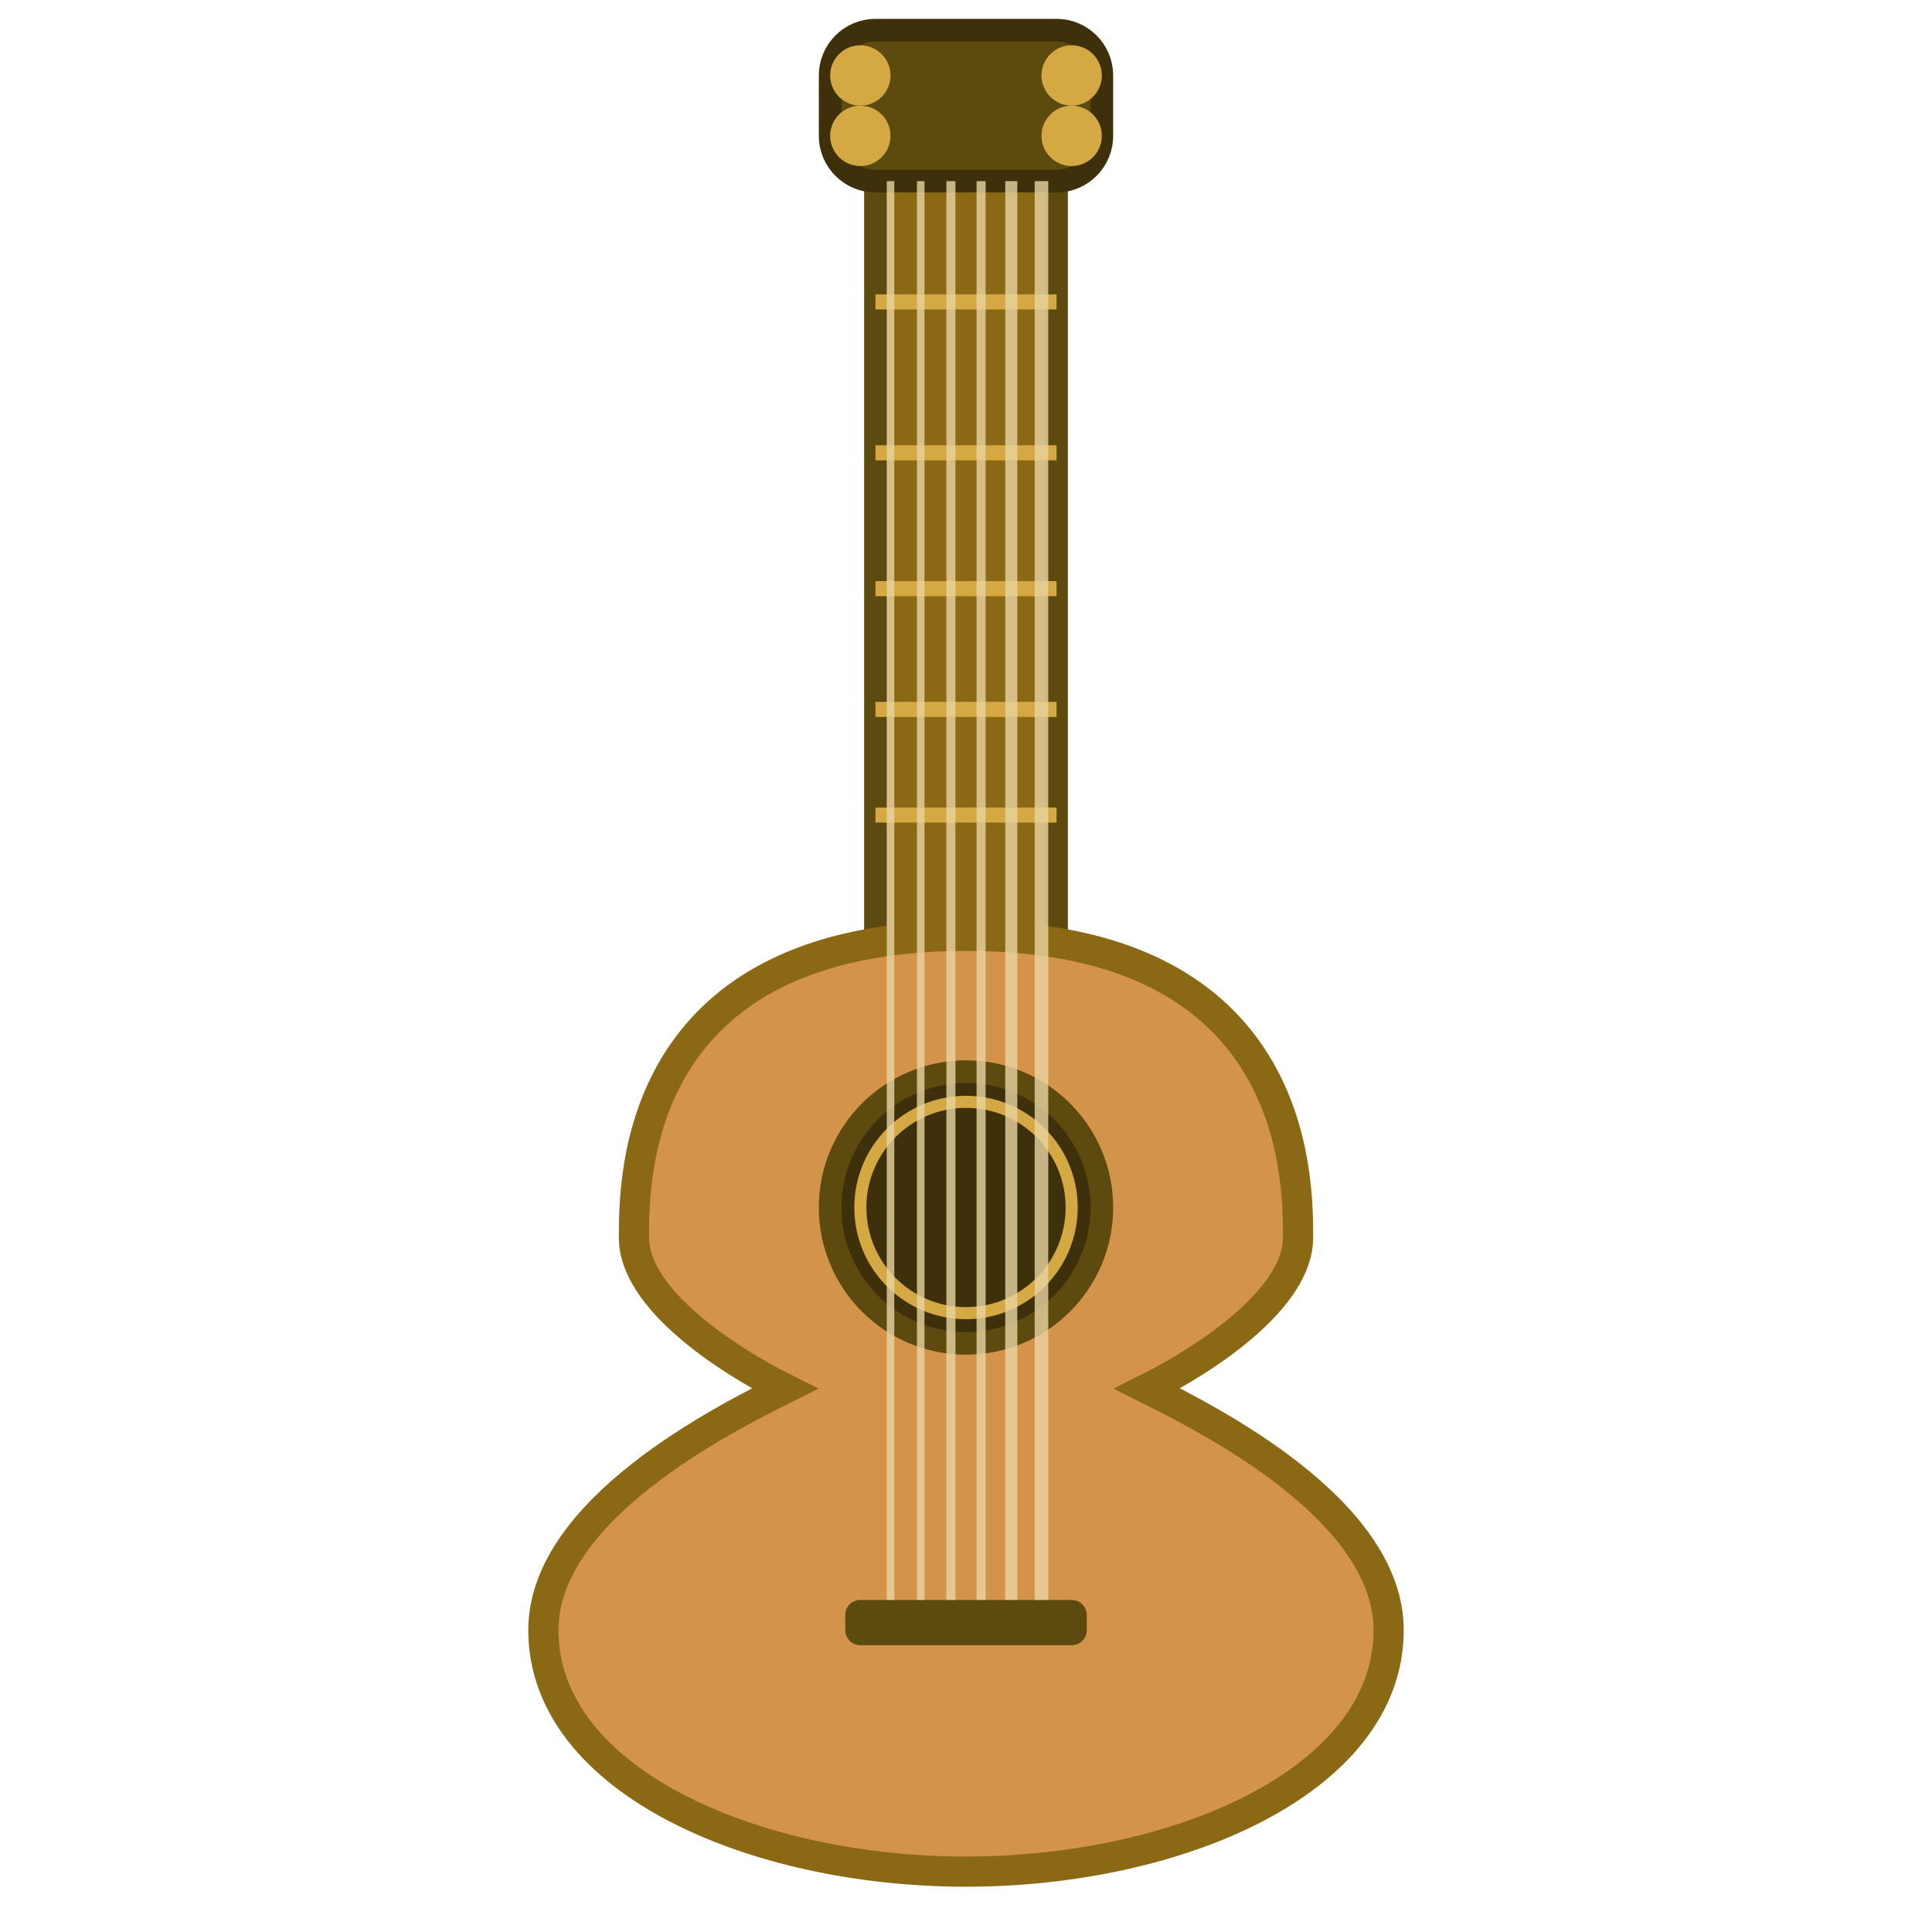
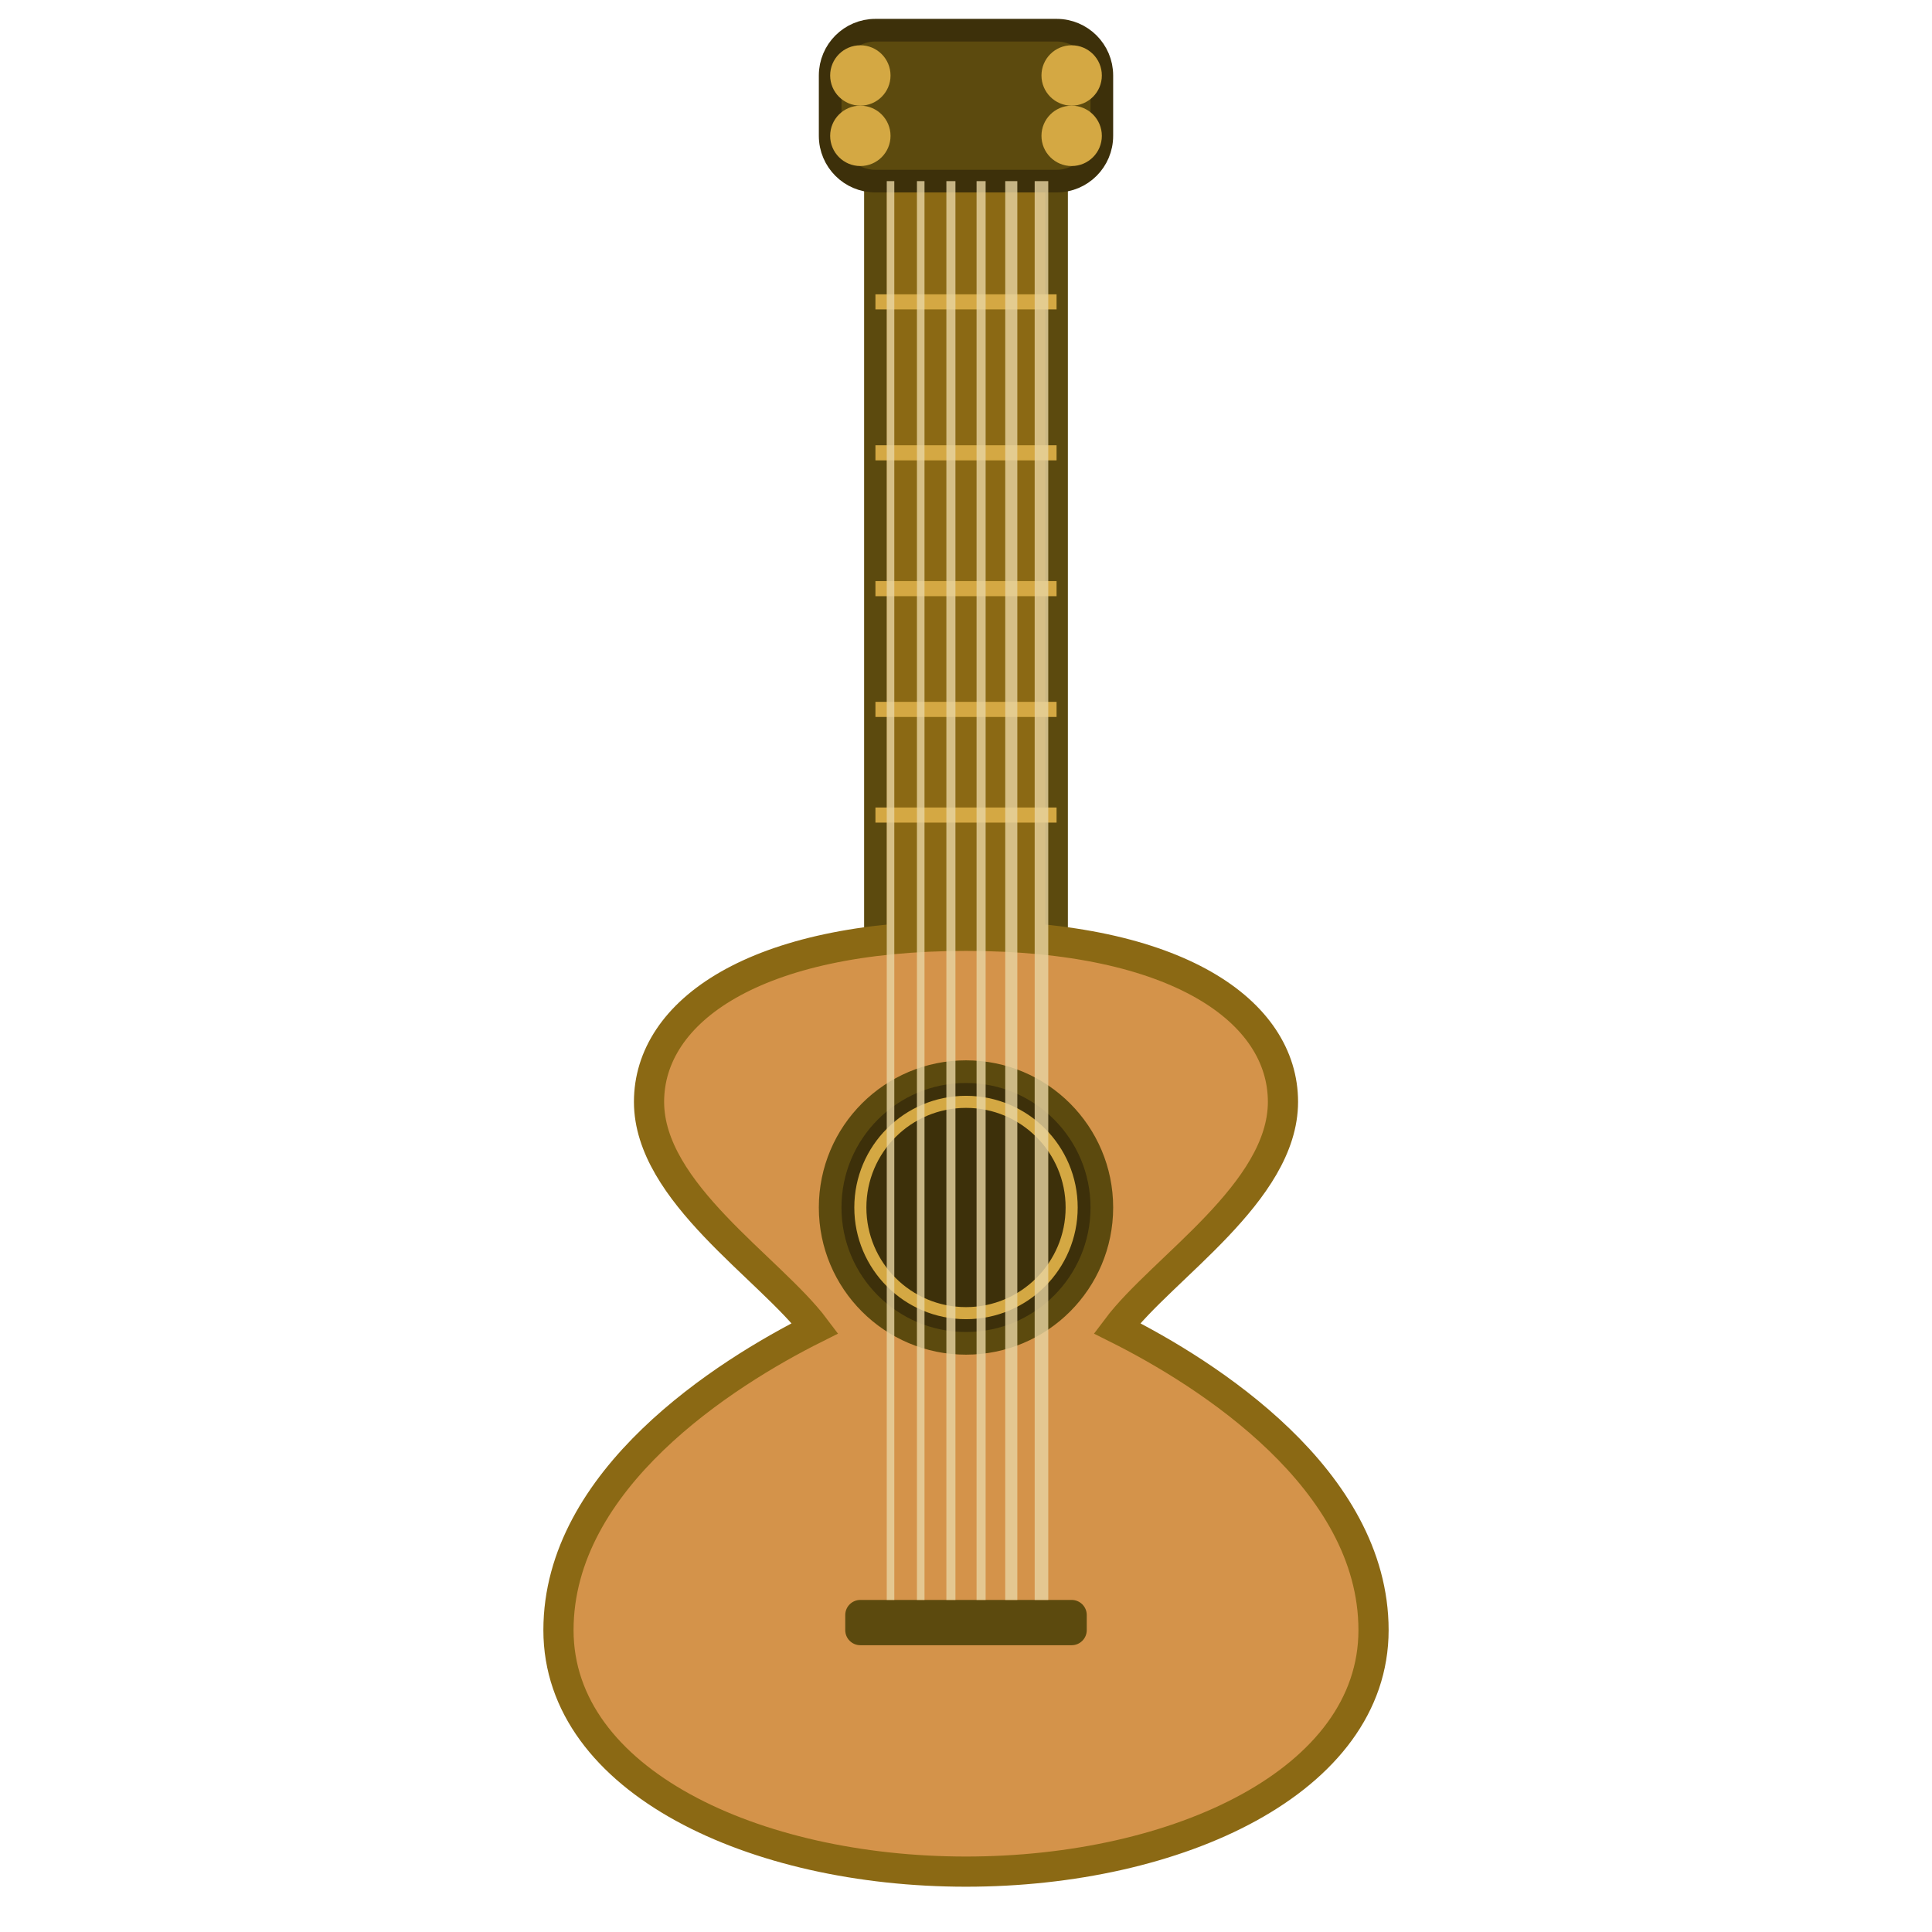
<svg xmlns="http://www.w3.org/2000/svg" viewBox="0 0 128 128" width="128" height="128">
  <rect x="58" y="8" width="12" height="60" rx="2" fill="#8B6914" stroke="#5C4A0E" stroke-width="1.5" />
  <line x1="58" y1="20" x2="70" y2="20" stroke="#D4A843" stroke-width="1" />
  <line x1="58" y1="30" x2="70" y2="30" stroke="#D4A843" stroke-width="1" />
  <line x1="58" y1="39" x2="70" y2="39" stroke="#D4A843" stroke-width="1" />
  <line x1="58" y1="47" x2="70" y2="47" stroke="#D4A843" stroke-width="1" />
  <line x1="58" y1="54" x2="70" y2="54" stroke="#D4A843" stroke-width="1" />
  <rect x="55" y="2" width="18" height="10" rx="3" fill="#5C4A0E" stroke="#3D300A" stroke-width="1.5" />
  <circle cx="57" cy="5" r="2" fill="#D4A843" />
  <circle cx="57" cy="9" r="2" fill="#D4A843" />
  <circle cx="71" cy="5" r="2" fill="#D4A843" />
  <circle cx="71" cy="9" r="2" fill="#D4A843" />
-   <path d="     M 64 62     C 86 62, 86 78, 86 82     C 86 86, 80 90, 76 92     C 80 94, 92 100, 92 108     C 92 118, 78 124, 64 124     C 50 124, 36 118, 36 108     C 36 100, 48 94, 52 92     C 48 90, 42 86, 42 82     C 42 78, 42 62, 64 62 Z   " fill="#D4934A" stroke="#8B6914" stroke-width="2" />
+   <path d="     M 64 62     C 78 62, 85 67, 85 73     C 85 79, 77 84, 74 88     C 80 91, 91 98, 91 108     C 91 118, 78 124, 64 124     C 50 124, 37 118, 37 108     C 37 98, 48 91, 54 88     C 51 84, 43 79, 43 73     C 43 67, 50 62, 64 62 Z   " fill="#D4934A" stroke="#8B6914" stroke-width="2" />
  <circle cx="64" cy="80" r="9" fill="#3D300A" stroke="#5C4A0E" stroke-width="1.5" />
  <circle cx="64" cy="80" r="7" fill="none" stroke="#D4A843" stroke-width="0.8" />
  <rect x="56" y="106" width="16" height="3" rx="1" fill="#5C4A0E" />
  <line x1="59" y1="12" x2="59" y2="106" stroke="#E8D5A3" stroke-width="0.5" opacity="0.8" />
  <line x1="61" y1="12" x2="61" y2="106" stroke="#E8D5A3" stroke-width="0.5" opacity="0.8" />
  <line x1="63" y1="12" x2="63" y2="106" stroke="#E8D5A3" stroke-width="0.6" opacity="0.8" />
  <line x1="65" y1="12" x2="65" y2="106" stroke="#E8D5A3" stroke-width="0.6" opacity="0.8" />
  <line x1="67" y1="12" x2="67" y2="106" stroke="#E8D5A3" stroke-width="0.8" opacity="0.8" />
  <line x1="69" y1="12" x2="69" y2="106" stroke="#E8D5A3" stroke-width="0.9" opacity="0.8" />
</svg>
